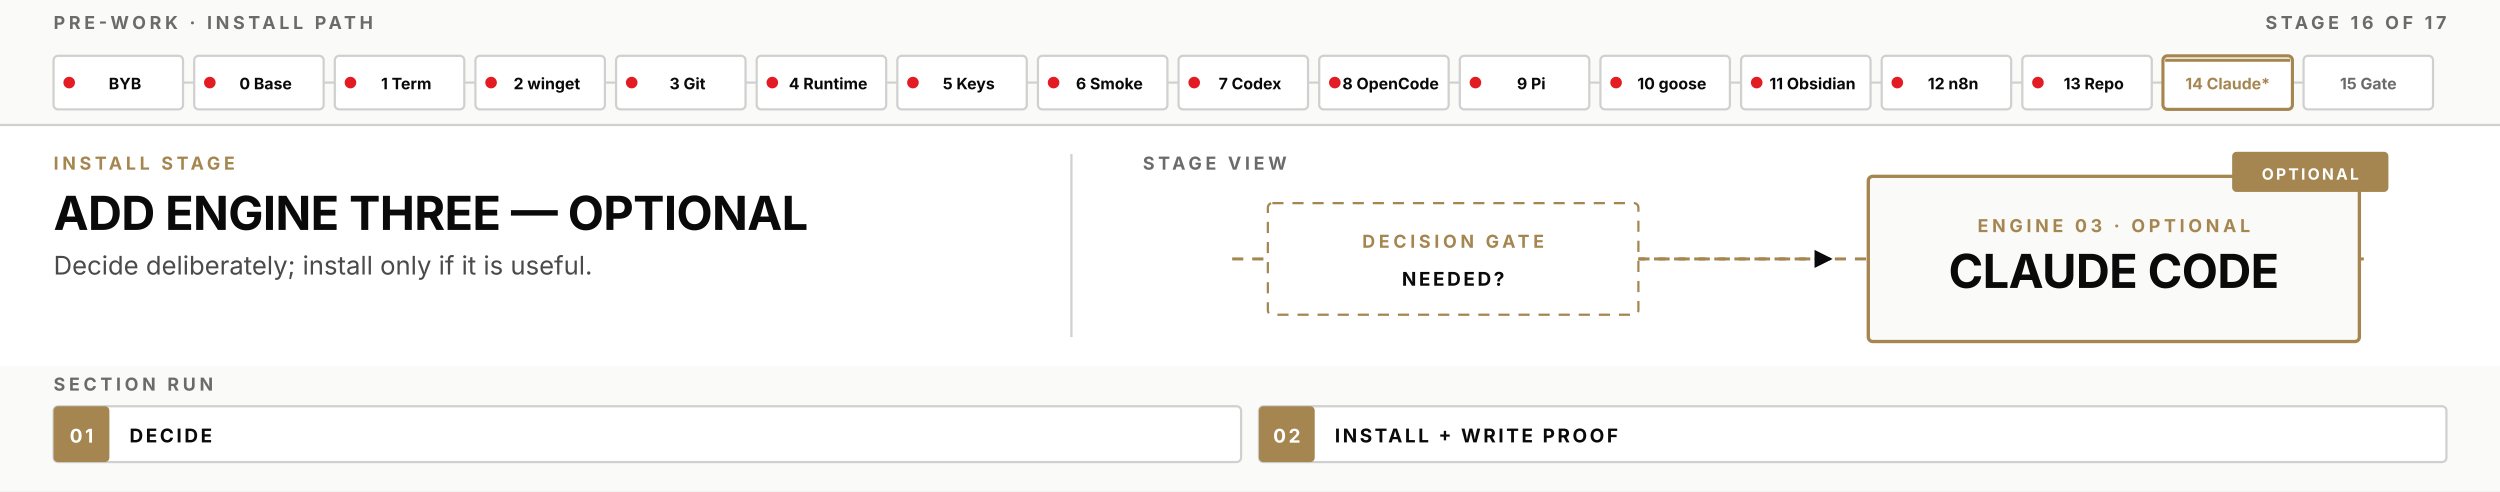
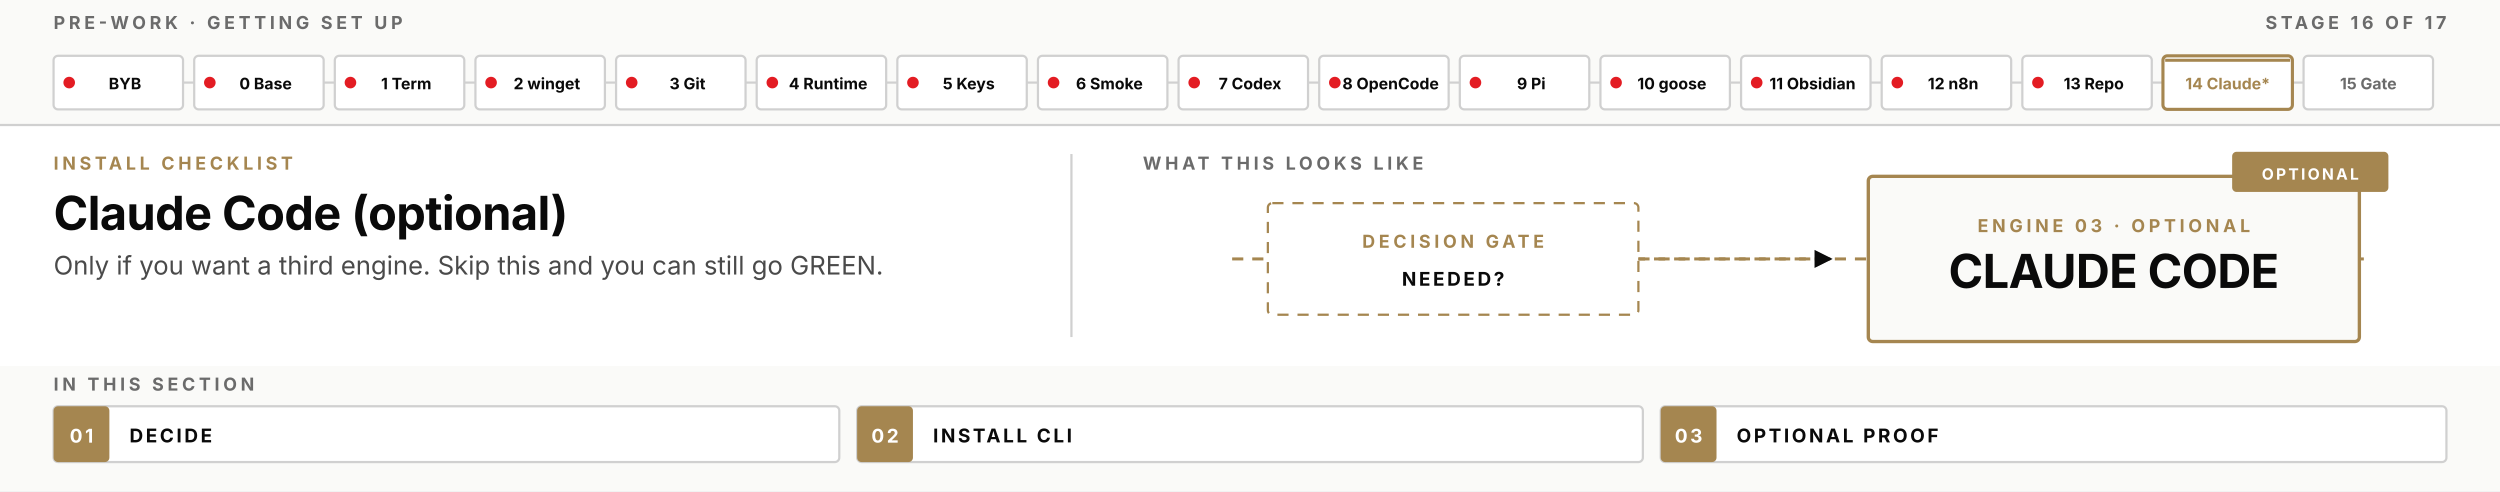
<svg xmlns="http://www.w3.org/2000/svg" viewBox="0 0 1120 220" role="img" aria-labelledby="title-install-pre-work-14-claude-code-optional-third-engine">
  <defs>
    <marker id="arrow" viewBox="0 0 8 8" refX="7" refY="4" markerWidth="6" markerHeight="6" orient="auto-start-reverse">
      <path d="M0 0 8 4 0 8Z" fill="#0A0A0A" />
    </marker>
    <marker id="arrow-red" viewBox="0 0 8 8" refX="7" refY="4" markerWidth="6" markerHeight="6" orient="auto-start-reverse">
      <path d="M0 0 8 4 0 8Z" fill="#E31C23" />
    </marker>
    <style>
      text { font-family: system-ui, "Inter", "Helvetica Neue", Arial, sans-serif; fill: #0A0A0A; }
      .micro { font-size: 8px; font-weight: 650; letter-spacing: 1.65px; }
      .tiny { font-size: 7px; font-weight: 650; letter-spacing: 1px; }
      .railtext { font-size: 7.1px; font-weight: 650; }
      .title { font-size: 21px; font-weight: 680; letter-spacing: -0.25px; }
      .purpose { font-size: 11.5px; font-weight: 430; fill: #4A4A4A; }
      .caption { font-size: 8.5px; font-weight: 650; letter-spacing: 1.15px; }
      .body { font-size: 9.5px; font-weight: 520; }
      .muted { fill: #6B6B6B; }
      .white { fill: #FFFFFF; }
      .red { fill: #E31C23; }
      .gold { fill: #A58650; }
      .line { fill: none; stroke: #0A0A0A; stroke-width: 1.35; vector-effect: non-scaling-stroke; }
      .hair { fill: none; stroke: #D0D0D0; stroke-width: 1; vector-effect: non-scaling-stroke; }
      .redline { fill: none; stroke: #E31C23; stroke-width: 1.4; vector-effect: non-scaling-stroke; }
      .goldline { fill: none; stroke: #A58650; stroke-width: 1.35; vector-effect: non-scaling-stroke; }
      .dash { stroke-dasharray: 5 4; }
    </style>
  </defs>
  <rect width="1120" height="220" fill="#FFFFFF" />
  <rect x="0" y="0" width="1120" height="56" fill="#FAFAF8" />
-   <text x="24" y="13" class="micro muted">PRE-WORK · INSTALL PATH</text>
+   <text x="24" y="13" class="micro muted">PRE-WORK · GETTING SET UP</text>
  <text x="1096" y="13" class="micro muted" text-anchor="end">STAGE 16 OF 17</text>
  <path d="M53 37H1061" class="hair" />
  <rect x="24" y="25" width="58" height="24" rx="2" fill="#FFFFFF" stroke="#D0D0D0" stroke-width="1" />
  <circle cx="31" cy="37" r="2.6" fill="#E31C23" />
  <text x="56" y="40" class="railtext" text-anchor="middle">BYB</text>
  <rect x="87" y="25" width="58" height="24" rx="2" fill="#FFFFFF" stroke="#D0D0D0" stroke-width="1" />
  <circle cx="94" cy="37" r="2.6" fill="#E31C23" />
  <text x="119" y="40" class="railtext" text-anchor="middle">0 Base</text>
  <rect x="150" y="25" width="58" height="24" rx="2" fill="#FFFFFF" stroke="#D0D0D0" stroke-width="1" />
  <circle cx="157" cy="37" r="2.6" fill="#E31C23" />
  <text x="182" y="40" class="railtext" text-anchor="middle">1 Term</text>
  <rect x="213" y="25" width="58" height="24" rx="2" fill="#FFFFFF" stroke="#D0D0D0" stroke-width="1" />
  <circle cx="220" cy="37" r="2.6" fill="#E31C23" />
  <text x="245" y="40" class="railtext" text-anchor="middle">2 winget</text>
  <rect x="276" y="25" width="58" height="24" rx="2" fill="#FFFFFF" stroke="#D0D0D0" stroke-width="1" />
  <circle cx="283" cy="37" r="2.6" fill="#E31C23" />
  <text x="308" y="40" class="railtext" text-anchor="middle">3 Git</text>
  <rect x="339" y="25" width="58" height="24" rx="2" fill="#FFFFFF" stroke="#D0D0D0" stroke-width="1" />
  <circle cx="346" cy="37" r="2.6" fill="#E31C23" />
  <text x="371" y="40" class="railtext" text-anchor="middle">4 Runtime</text>
  <rect x="402" y="25" width="58" height="24" rx="2" fill="#FFFFFF" stroke="#D0D0D0" stroke-width="1" />
  <circle cx="409" cy="37" r="2.6" fill="#E31C23" />
  <text x="434" y="40" class="railtext" text-anchor="middle">5 Keys</text>
  <rect x="465" y="25" width="58" height="24" rx="2" fill="#FFFFFF" stroke="#D0D0D0" stroke-width="1" />
  <circle cx="472" cy="37" r="2.6" fill="#E31C23" />
  <text x="497" y="40" class="railtext" text-anchor="middle">6 Smoke</text>
  <rect x="528" y="25" width="58" height="24" rx="2" fill="#FFFFFF" stroke="#D0D0D0" stroke-width="1" />
  <circle cx="535" cy="37" r="2.6" fill="#E31C23" />
  <text x="560" y="40" class="railtext" text-anchor="middle">7 Codex</text>
  <rect x="591" y="25" width="58" height="24" rx="2" fill="#FFFFFF" stroke="#D0D0D0" stroke-width="1" />
  <circle cx="598" cy="37" r="2.6" fill="#E31C23" />
  <text x="623" y="40" class="railtext" text-anchor="middle">8 OpenCode</text>
  <rect x="654" y="25" width="58" height="24" rx="2" fill="#FFFFFF" stroke="#D0D0D0" stroke-width="1" />
  <circle cx="661" cy="37" r="2.6" fill="#E31C23" />
  <text x="686" y="40" class="railtext" text-anchor="middle">9 Pi</text>
  <rect x="717" y="25" width="58" height="24" rx="2" fill="#FFFFFF" stroke="#D0D0D0" stroke-width="1" />
  <circle cx="724" cy="37" r="2.6" fill="#E31C23" />
  <text x="749" y="40" class="railtext" text-anchor="middle">10 goose</text>
  <rect x="780" y="25" width="58" height="24" rx="2" fill="#FFFFFF" stroke="#D0D0D0" stroke-width="1" />
  <circle cx="787" cy="37" r="2.6" fill="#E31C23" />
  <text x="812" y="40" class="railtext" text-anchor="middle">11 Obsidian</text>
  <rect x="843" y="25" width="58" height="24" rx="2" fill="#FFFFFF" stroke="#D0D0D0" stroke-width="1" />
  <circle cx="850" cy="37" r="2.6" fill="#E31C23" />
  <text x="875" y="40" class="railtext" text-anchor="middle">12 n8n</text>
  <rect x="906" y="25" width="58" height="24" rx="2" fill="#FFFFFF" stroke="#D0D0D0" stroke-width="1" />
  <circle cx="913" cy="37" r="2.6" fill="#E31C23" />
  <text x="938" y="40" class="railtext" text-anchor="middle">13 Repo</text>
  <rect x="969" y="25" width="58" height="24" rx="2" fill="#FFFFFF" stroke="#A58650" stroke-width="1.4" />
  <text x="998" y="40" class="railtext gold" text-anchor="middle">14 Claude*</text>
  <path d="M970 27H1026" class="goldline" />
  <rect x="1032" y="25" width="58" height="24" rx="2" fill="#FFFFFF" stroke="#D0D0D0" stroke-width="1" />
  <text x="1061" y="40" class="railtext muted" text-anchor="middle">15 Gate</text>
  <path d="M0 56H1120" class="hair" />
-   <text x="24" y="76" class="micro gold">INSTALL STAGE</text>
-   <text x="24" y="103" class="title">ADD ENGINE THREE — OPTIONAL</text>
-   <text x="24" y="123" class="purpose">Decide deliberately; install only if it is useful.</text>
+   <text x="24" y="76" class="micro gold">INSTALL CHECKLIST</text>
+   <text x="24" y="103" class="title">Claude Code (optional)</text>
+   <text x="24" y="123" class="purpose">Only if you want a third engine. Skip this and you can still go GREEN.</text>
  <path d="M480 69V151" class="hair" />
-   <text x="512" y="76" class="micro muted">STAGE VIEW</text>
+   <text x="512" y="76" class="micro muted">WHAT THIS LOOKS LIKE</text>
  <g aria-label="Optional Claude Code rail">
    <path d="M552 116H1059" class="goldline dash" />
    <rect x="568" y="91" width="166" height="50" rx="2" fill="#FFFFFF" stroke="#A58650" stroke-dasharray="5 4" />
    <text x="651" y="111" class="micro gold" text-anchor="middle">DECISION GATE</text>
    <text x="651" y="128" class="caption" text-anchor="middle">NEEDED?</text>
    <path d="M734 116H820" class="goldline dash" marker-end="url(#arrow)" />
    <rect x="837" y="79" width="220" height="74" rx="2" fill="#FAFAF8" stroke="#A58650" stroke-width="1.5" />
    <text x="947" y="104" class="micro gold" text-anchor="middle">ENGINE 03 · OPTIONAL</text>
    <text x="947" y="129" class="title" text-anchor="middle">CLAUDE CODE</text>
    <rect x="1000" y="68" width="70" height="18" rx="2" fill="#A58650" />
    <text x="1035" y="80.5" class="tiny white" text-anchor="middle">OPTIONAL</text>
  </g>
  <rect x="0" y="164" width="1120" height="56" fill="#FAFAF8" />
-   <text x="24" y="175" class="micro muted">SECTION RUN</text>
-   <rect x="24.00" y="182" width="532.00" height="25" rx="2" fill="#FFFFFF" stroke="#D0D0D0" />
+   <text x="24" y="175" class="micro muted">IN THIS SECTION</text>
+   <rect x="24.00" y="182" width="352.00" height="25" rx="2" fill="#FFFFFF" stroke="#D0D0D0" />
  <rect x="24.00" y="182" width="25" height="25" rx="2" fill="#A58650" />
  <text x="36.50" y="198.3" class="caption white" text-anchor="middle">01</text>
  <text x="58.00" y="198.2" class="caption">DECIDE</text>
-   <rect x="564.00" y="182" width="532.00" height="25" rx="2" fill="#FFFFFF" stroke="#D0D0D0" />
-   <rect x="564.00" y="182" width="25" height="25" rx="2" fill="#A58650" />
-   <text x="576.50" y="198.3" class="caption white" text-anchor="middle">02</text>
-   <text x="598.00" y="198.2" class="caption">INSTALL + WRITE PROOF</text>
+   <rect x="384.00" y="182" width="352.00" height="25" rx="2" fill="#FFFFFF" stroke="#D0D0D0" />
+   <rect x="384.00" y="182" width="25" height="25" rx="2" fill="#A58650" />
+   <text x="396.50" y="198.3" class="caption white" text-anchor="middle">02</text>
+   <text x="418.00" y="198.2" class="caption">INSTALL CLI</text>
+   <rect x="744.00" y="182" width="352.00" height="25" rx="2" fill="#FFFFFF" stroke="#D0D0D0" />
+   <rect x="744.00" y="182" width="25" height="25" rx="2" fill="#A58650" />
+   <text x="756.50" y="198.3" class="caption white" text-anchor="middle">03</text>
+   <text x="778.00" y="198.2" class="caption">OPTIONAL PROOF</text>
</svg>
